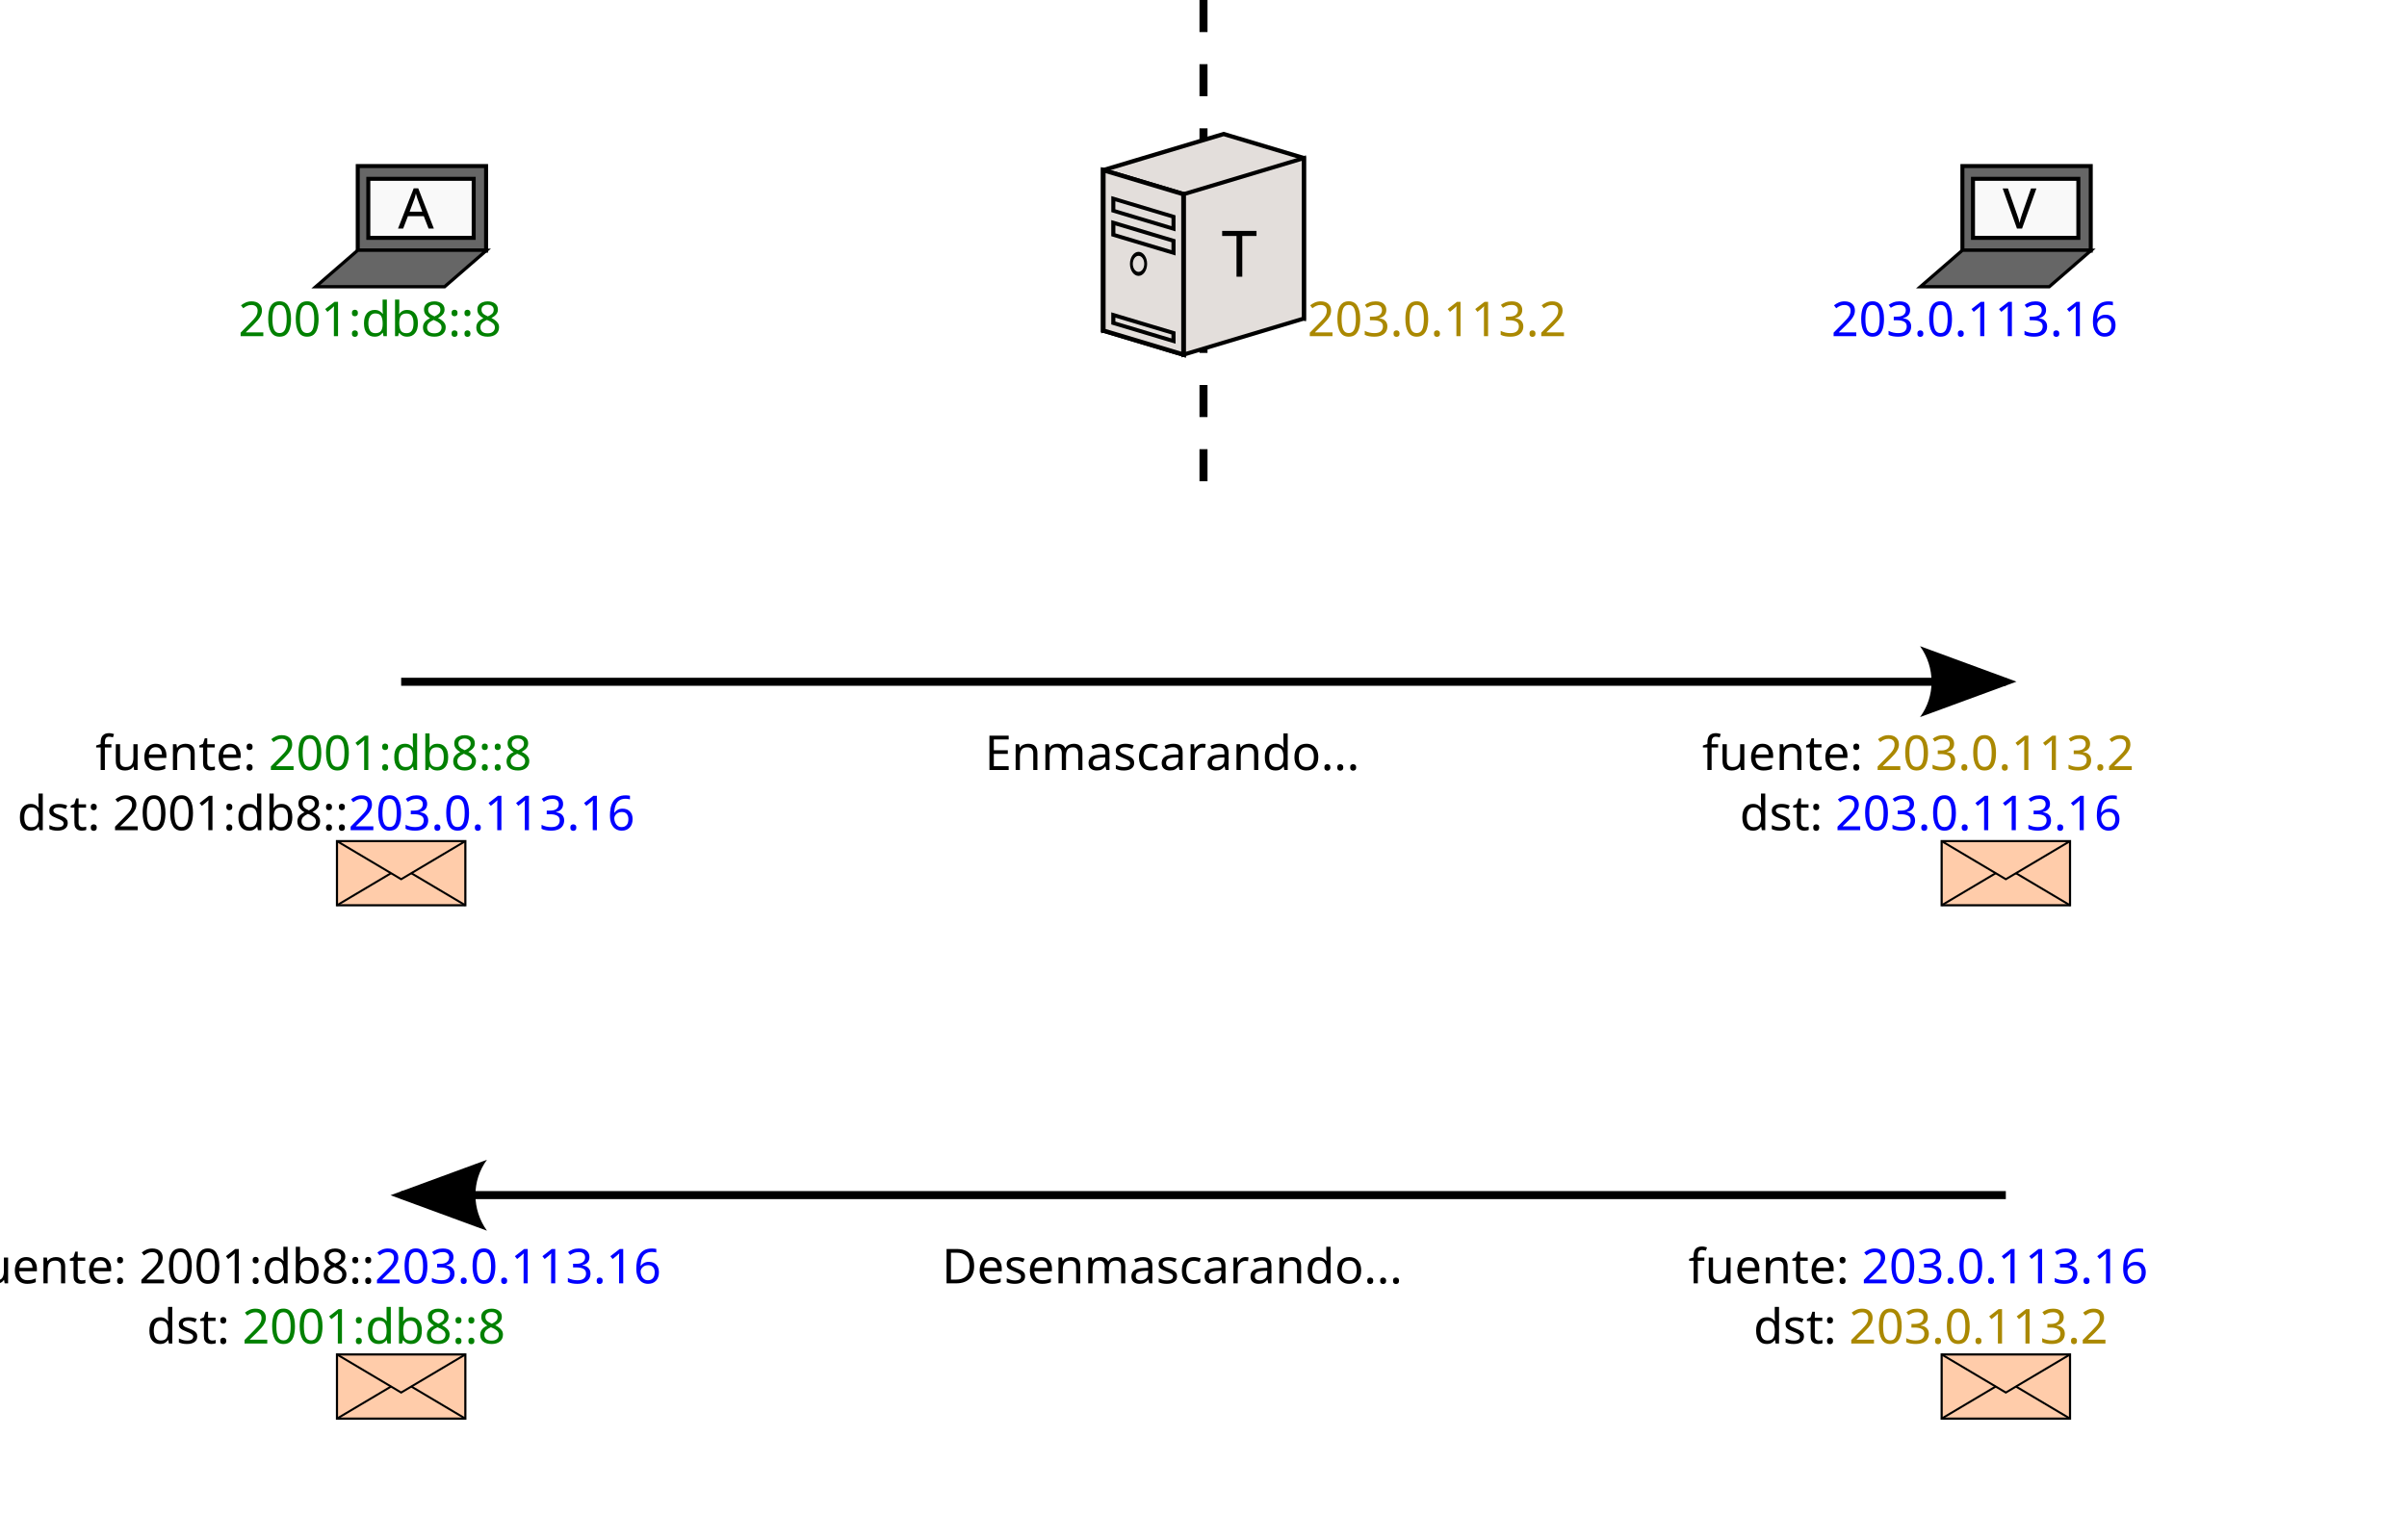
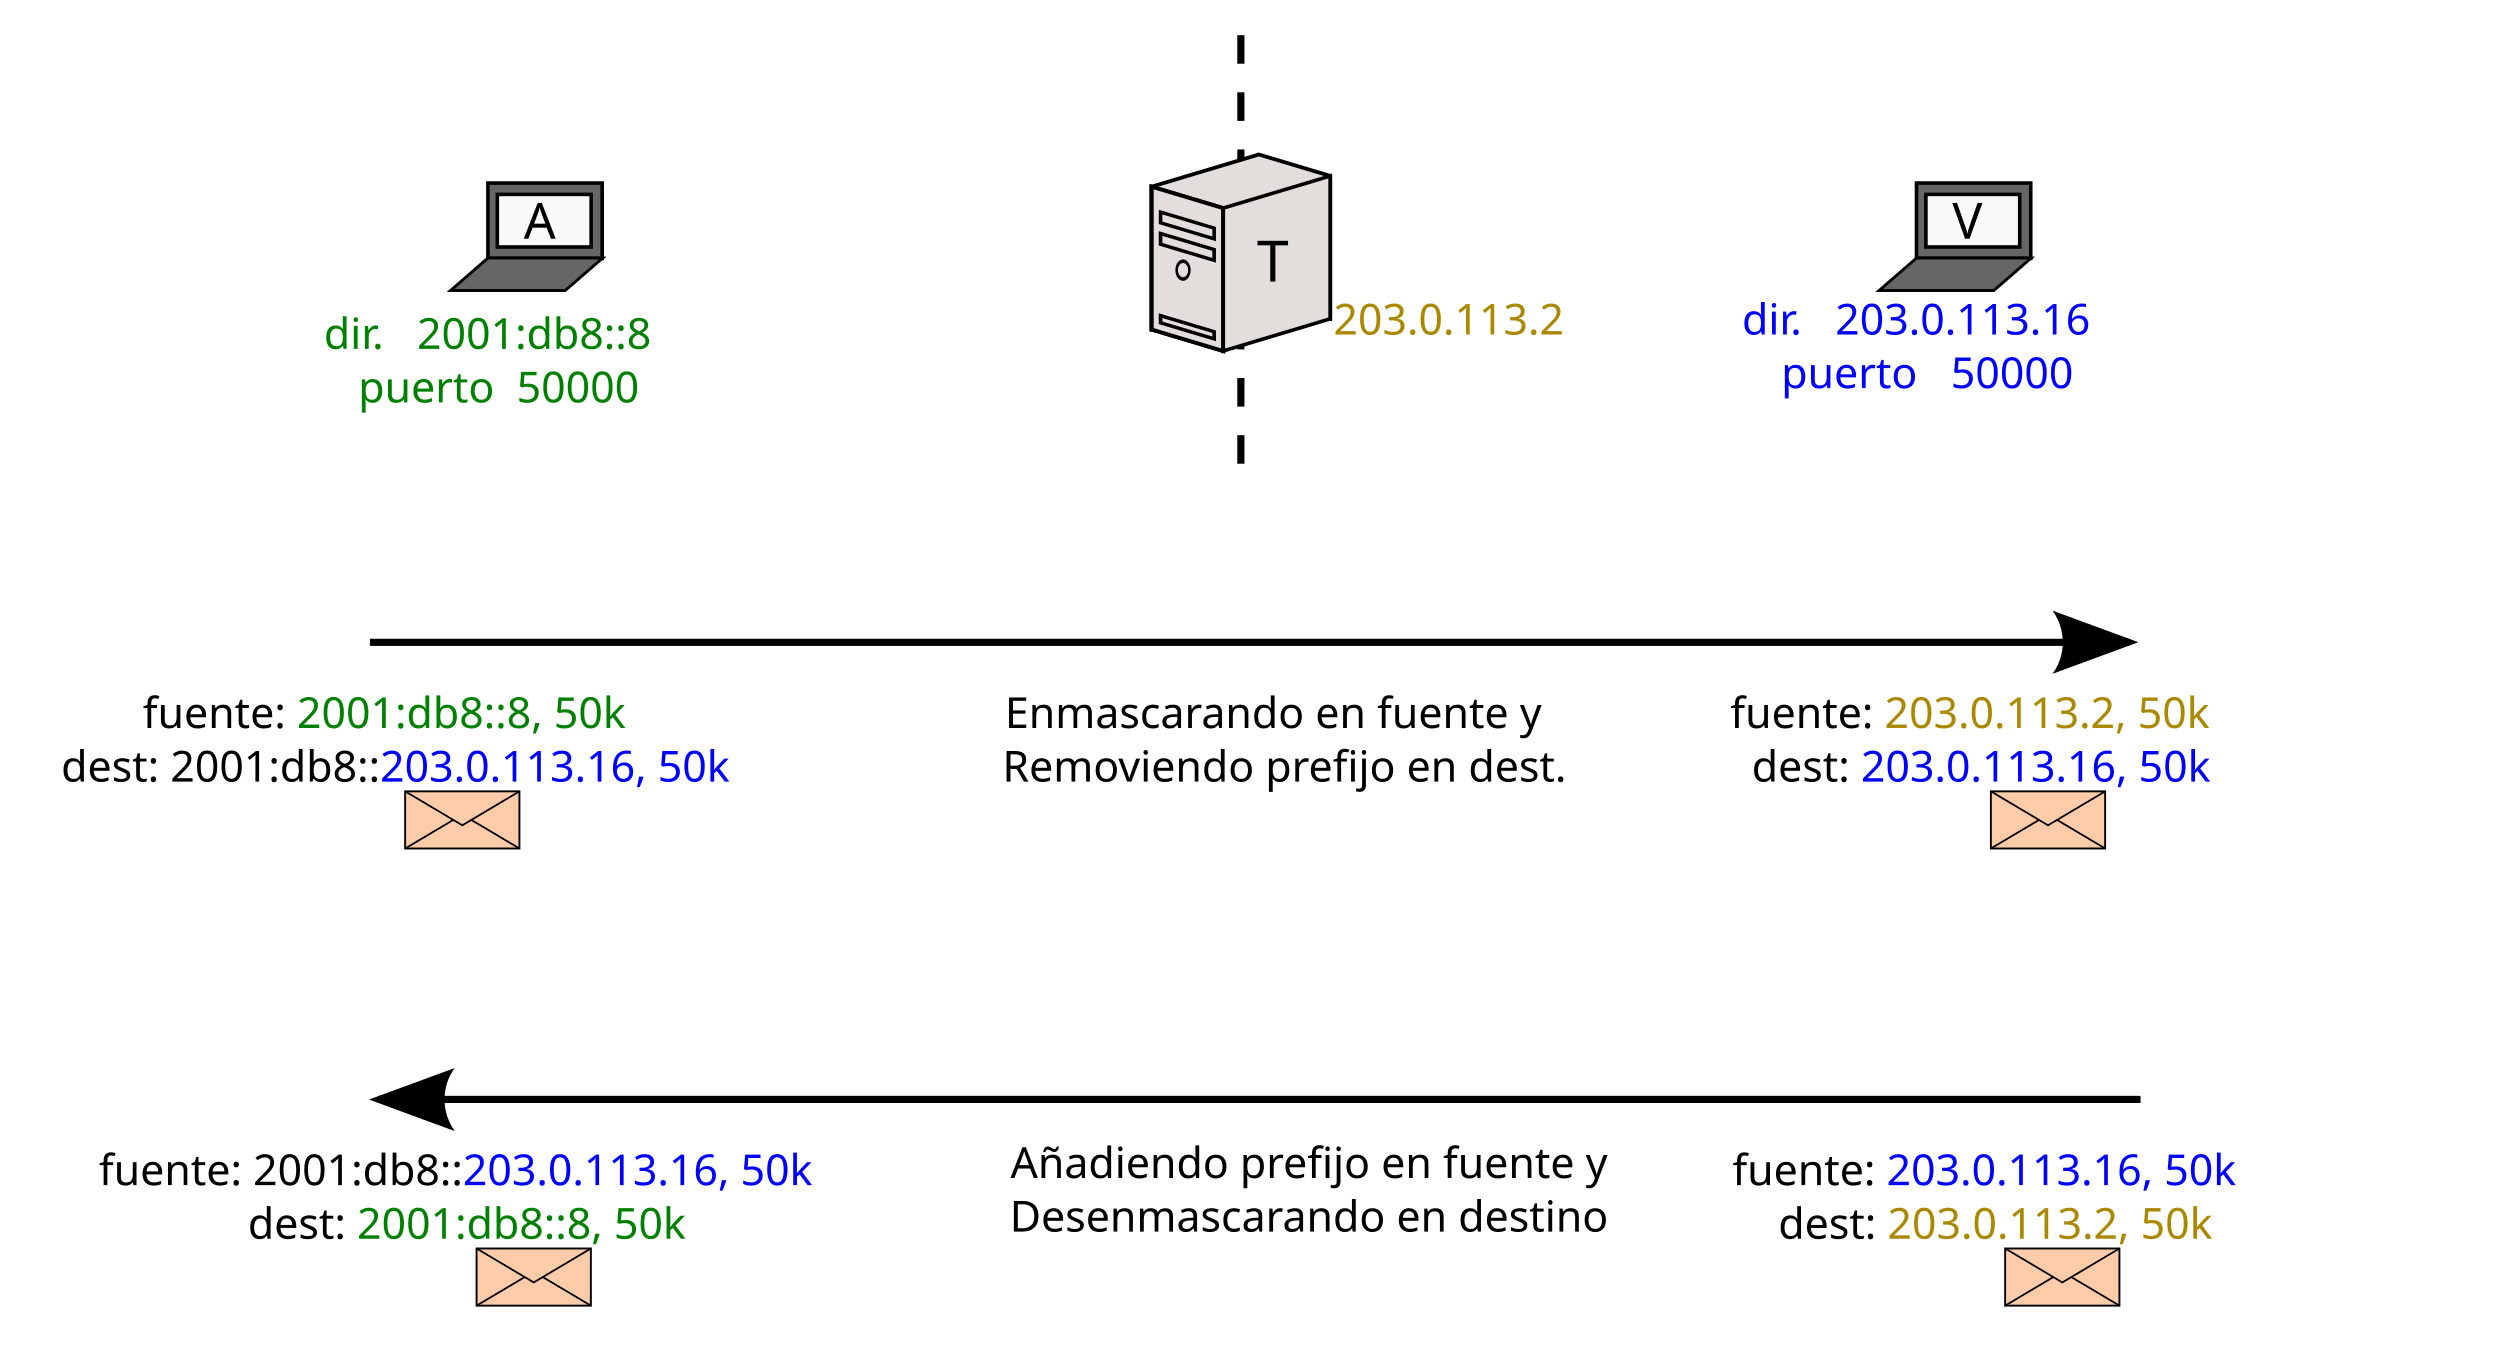
- <svg xmlns="http://www.w3.org/2000/svg" xmlns:xlink="http://www.w3.org/1999/xlink" width="600" height="384" id="svg2" version="1.1">
+ <svg xmlns="http://www.w3.org/2000/svg" xmlns:xlink="http://www.w3.org/1999/xlink" width="700" height="384" id="svg2" version="1.1">
  <defs id="defs4">
    <marker orient="auto" refY="0" refX="0" id="Arrow2Lend" style="overflow:visible">
      <path id="path4784" style="fill-rule:evenodd;stroke-width:0.625;stroke-linejoin:round" d="M 8.719,4.034 -2.207,0.016 8.719,-4.002 c -1.745,2.372 -1.735,5.617 -6e-7,8.035 z" transform="matrix(-1.1,0,0,-1.1,-1.1,0)" />
    </marker>
    <marker orient="auto" refY="0" refX="0" id="Arrow2Lstart" style="overflow:visible">
      <path id="path4781" style="fill-rule:evenodd;stroke-width:0.625;stroke-linejoin:round" d="M 8.719,4.034 -2.207,0.016 8.719,-4.002 c -1.745,2.372 -1.735,5.617 -6e-7,8.035 z" transform="matrix(1.1,0,0,1.1,1.1,0)" />
    </marker>
  </defs>
  <g id="layer1" transform="translate(0,-668.3622)" style="display:inline">
-     <path style="fill:none;stroke:#000000;stroke-width:2;stroke-linecap:butt;stroke-linejoin:miter;stroke-miterlimit:4;stroke-opacity:1;stroke-dasharray:8, 8;stroke-dashoffset:0" d="M 300,-128 300,0" id="path3952" transform="translate(0,796.3622)" />
-     <g transform="translate(275.0219,507.1521)" style="display:inline" id="g4244">
-       <path id="rect4226" d="m 30,194.625 -30,9 0,40 30,-9 20,6 0,-40 -20,-6 z" style="fill:#e3dedb;stroke:#000000;stroke-width:1.057;stroke-miterlimit:4;stroke-opacity:1;stroke-dasharray:none;stroke-dashoffset:0;display:inline" />
-       <rect transform="matrix(1,0.3,0,1,0,-796.3622)" y="1000" x="0" height="40" width="20" id="rect4208" style="fill:#ffe680;stroke:#000000;stroke-width:1.145;stroke-miterlimit:4;stroke-opacity:1;stroke-dasharray:none;stroke-dashoffset:0;display:inline" />
-       <rect style="fill:#e3dedb;stroke:#000000;stroke-width:1.057;stroke-miterlimit:4;stroke-opacity:1;stroke-dasharray:none;stroke-dashoffset:0;display:inline" id="rect4210" width="30" height="40" x="20" y="1012" transform="matrix(1,-0.3,0,1,0,-796.3622)" />
-       <rect style="fill:#e3dedb;stroke:#000000;stroke-width:1.145;stroke-miterlimit:4;stroke-opacity:1;stroke-dasharray:none;stroke-dashoffset:0;display:inline" id="rect4234" width="20" height="40" x="0" y="1000" transform="matrix(1,0.3,0,1,0,-796.3622)" />
-       <rect transform="matrix(1,0.3,0,1,0,0)" y="210" x="2.5" height="3" width="15" id="rect4236" style="fill:none;stroke:#000000;stroke-width:1.001;stroke-miterlimit:4;stroke-opacity:1;stroke-dasharray:none;stroke-dashoffset:0;display:inline" />
-       <rect style="fill:none;stroke:#000000;stroke-width:1.022;stroke-miterlimit:4;stroke-opacity:1;stroke-dasharray:none;stroke-dashoffset:0;display:inline" id="rect4238" width="15" height="3" x="2.5" y="216" transform="matrix(1,0.3,0,1,0,0)" />
-       <rect transform="matrix(1,0.3,0,1,0,0)" y="239" x="2.5" height="2" width="15" id="rect4240" style="fill:none;stroke:#000000;stroke-width:1.022;stroke-miterlimit:4;stroke-opacity:1;stroke-dasharray:none;stroke-dashoffset:0;display:inline" />
-       <path transform="matrix(0.7130212,0,0,1,2.008852,0)" d="M 12,227 A 2.5,2.5 0 0 1 9.5,229.5 2.5,2.5 0 0 1 7,227 2.5,2.5 0 0 1 9.5,224.5 2.5,2.5 0 0 1 12,227 Z" id="path4242" style="fill:none;stroke:#000000;stroke-width:1;stroke-miterlimit:4;stroke-opacity:1;stroke-dasharray:none;stroke-dashoffset:0" />
+     <path style="fill:none;stroke:#000000;stroke-width:2;stroke-linecap:butt;stroke-linejoin:miter;stroke-miterlimit:4;stroke-dasharray:8, 8;stroke-dashoffset:0;stroke-opacity:1" d="m 347.441,678.208 0,128" id="path3952" />
+     <g transform="translate(322.4624,516.9982)" style="display:inline" id="g4244">
+       <path id="rect4226" d="m 30,194.625 -30,9 0,40 30,-9 20,6 0,-40 -20,-6 z" style="display:inline;fill:#e3dedb;stroke:#000000;stroke-width:1.057;stroke-miterlimit:4;stroke-dasharray:none;stroke-dashoffset:0;stroke-opacity:1" />
+       <rect transform="matrix(1,0.3,0,1,0,-796.3622)" y="1000" x="0" height="40" width="20" id="rect4208" style="display:inline;fill:#ffe680;stroke:#000000;stroke-width:1.145;stroke-miterlimit:4;stroke-dasharray:none;stroke-dashoffset:0;stroke-opacity:1" />
+       <rect style="display:inline;fill:#e3dedb;stroke:#000000;stroke-width:1.057;stroke-miterlimit:4;stroke-dasharray:none;stroke-dashoffset:0;stroke-opacity:1" id="rect4210" width="30" height="40" x="20" y="1012" transform="matrix(1,-0.3,0,1,0,-796.3622)" />
+       <rect style="display:inline;fill:#e3dedb;stroke:#000000;stroke-width:1.145;stroke-miterlimit:4;stroke-dasharray:none;stroke-dashoffset:0;stroke-opacity:1" id="rect4234" width="20" height="40" x="0" y="1000" transform="matrix(1,0.3,0,1,0,-796.3622)" />
+       <rect transform="matrix(1,0.3,0,1,0,0)" y="210" x="2.5" height="3" width="15" id="rect4236" style="display:inline;fill:none;stroke:#000000;stroke-width:1.001;stroke-miterlimit:4;stroke-dasharray:none;stroke-dashoffset:0;stroke-opacity:1" />
+       <rect style="display:inline;fill:none;stroke:#000000;stroke-width:1.022;stroke-miterlimit:4;stroke-dasharray:none;stroke-dashoffset:0;stroke-opacity:1" id="rect4238" width="15" height="3" x="2.5" y="216" transform="matrix(1,0.3,0,1,0,0)" />
+       <rect transform="matrix(1,0.3,0,1,0,0)" y="239" x="2.5" height="2" width="15" id="rect4240" style="display:inline;fill:none;stroke:#000000;stroke-width:1.022;stroke-miterlimit:4;stroke-dasharray:none;stroke-dashoffset:0;stroke-opacity:1" />
+       <circle transform="matrix(0.7130212,0,0,1,2.008852,0)" id="path4242" style="fill:none;stroke:#000000;stroke-width:1;stroke-miterlimit:4;stroke-dasharray:none;stroke-dashoffset:0;stroke-opacity:1" cx="9.5" cy="227" r="2.5" />
    </g>
-     <g id="g3848" transform="matrix(0.5,0,0,0.5,84,367.9134)">
-       <path id="rect3839" d="m 0,1020.362 64,0 0,32 -64,0 z" style="fill:#ffccaa;fill-opacity:1;stroke:#000000;stroke-width:1.071;stroke-miterlimit:4;stroke-opacity:1;stroke-dashoffset:0" />
+     <g id="g3848" transform="matrix(0.5,0,0,0.5,113.4406,379.7595)">
+       <path id="rect3839" d="m 0,1020.362 64,0 0,32 -64,0 z" style="fill:#ffccaa;fill-opacity:1;stroke:#000000;stroke-width:1.071;stroke-miterlimit:4;stroke-dashoffset:0;stroke-opacity:1" />
      <path transform="translate(0,540.3622)" id="path3841" d="m 0,480 32,19 32,-19" style="fill:none;stroke:#000000;stroke-width:1px;stroke-linecap:butt;stroke-linejoin:miter;stroke-opacity:1" />
      <path style="fill:none;stroke:#000000;stroke-width:1px;stroke-linecap:butt;stroke-linejoin:miter;stroke-opacity:1" d="m 0,1052.362 26.994,-16.027 m 10.027,0.01 L 64,1052.362" id="path3843" />
    </g>
-     <text xml:space="preserve" style="font-style:normal;font-weight:normal;font-size:12px;line-height:125%;font-family:Sans;text-align:center;letter-spacing:0px;word-spacing:0px;text-anchor:middle;fill:#000000;fill-opacity:1;stroke:none" x="500" y="988.362" id="text4173">
-       <tspan id="tspan4175" x="500" y="988.362">fuente: <tspan style="fill:#0000ff" id="tspan3041">203.0.113.16</tspan>
+     <text xml:space="preserve" style="font-style:normal;font-weight:normal;font-size:12px;line-height:125%;font-family:Sans;text-align:center;letter-spacing:0px;word-spacing:0px;text-anchor:middle;fill:#000000;fill-opacity:1;stroke:none" x="577.441" y="1000.208" id="text4173">
+       <tspan id="tspan4175" x="577.441" y="1000.208">fuente: <tspan style="fill:#0000ff" id="tspan3041">203.0.113.16, 50k</tspan>
      </tspan>
-       <tspan x="500" y="1003.362" id="tspan4177">dst: <tspan style="fill:#aa8800" id="tspan3049">203.0.113.2</tspan>
+       <tspan x="577.441" y="1015.208" id="tspan4177">dest: <tspan style="fill:#aa8800" id="tspan3049">203.0.113.2, 50k</tspan>
      </tspan>
    </text>
-     <text xml:space="preserve" style="font-style:normal;font-weight:normal;font-size:12px;line-height:125%;font-family:Sans;text-align:center;letter-spacing:0px;word-spacing:0px;text-anchor:middle;fill:#000000;fill-opacity:1;stroke:none" x="300" y="988.362" id="text4197">
-       <tspan x="300" y="988.362" id="tspan3122">Desenmascarando...</tspan>
+     <text xml:space="preserve" style="font-style:normal;font-weight:normal;font-size:12px;line-height:125%;font-family:Sans;text-align:center;letter-spacing:0px;word-spacing:0px;text-anchor:middle;fill:#000000;fill-opacity:1;stroke:none" x="377.441" y="998.208" id="text4197">
+       <tspan x="377.441" y="998.208" id="tspan3122">Añadiendo prefijo en fuente y</tspan>
+       <tspan x="377.441" y="1013.208" id="tspan3406">Desenmascarando en destino</tspan>
+       <tspan x="377.441" y="1028.208" id="tspan3402" />
+       <tspan x="377.441" y="1043.208" id="tspan3400" />
    </text>
-     <use x="0" y="0" xlink:href="#g3848" id="use4203" transform="translate(400,1.7999998e-6)" width="512" height="512" />
-     <text id="text4205" y="988.362" x="100" style="font-style:normal;font-weight:normal;font-size:12px;line-height:125%;font-family:Sans;text-align:center;letter-spacing:0px;word-spacing:0px;text-anchor:middle;fill:#000000;fill-opacity:1;stroke:none" xml:space="preserve">
-       <tspan y="988.362" x="100" id="tspan4207">fuente: 2001:db8::<tspan style="fill:#0000ff" id="tspan3053">203.0.113.16</tspan>
+     <use x="0" y="0" xlink:href="#g3848" id="use4203" transform="translate(444,1.7999999e-6)" width="512" height="512" />
+     <text id="text4205" y="1000.208" x="149.441" style="font-style:normal;font-weight:normal;font-size:12px;line-height:125%;font-family:Sans;text-align:center;letter-spacing:0px;word-spacing:0px;text-anchor:middle;fill:#000000;fill-opacity:1;stroke:none" xml:space="preserve">
+       <tspan y="1000.208" x="149.441" id="tspan4207">fuente: 2001:db8::<tspan style="fill:#0000ff" id="tspan3053">203.0.113.16, 50k</tspan>
      </tspan>
-       <tspan id="tspan4209" y="1003.362" x="100">dst: <tspan style="fill:#008000" id="tspan3045">2001:db8::8</tspan>
+       <tspan id="tspan4209" y="1015.208" x="149.441">dest: <tspan style="fill:#008000" id="tspan3045">2001:db8::8, 50k</tspan>
      </tspan>
    </text>
-     <text id="text4219" y="860.362" x="500" style="font-style:normal;font-weight:normal;font-size:12px;line-height:125%;font-family:Sans;text-align:center;letter-spacing:0px;word-spacing:0px;text-anchor:middle;fill:#000000;fill-opacity:1;stroke:none" xml:space="preserve">
-       <tspan y="860.362" x="500" id="tspan4221">fuente: <tspan style="fill:#aa8800" id="tspan3047">203.0.113.2</tspan>
+     <text id="text4219" y="872.208" x="573.441" style="font-style:normal;font-weight:normal;font-size:12px;line-height:125%;font-family:Sans;text-align:center;letter-spacing:0px;word-spacing:0px;text-anchor:middle;fill:#000000;fill-opacity:1;stroke:none" xml:space="preserve">
+       <tspan y="872.208" x="573.441" id="tspan4221">fuente: <tspan style="fill:#aa8800" id="tspan3047">203.0.113.2, 50k</tspan>
      </tspan>
-       <tspan id="tspan4223" y="875.362" x="500">dst: <tspan style="fill:#0000ff" id="tspan3039">203.0.113.16</tspan>
+       <tspan id="tspan4223" y="887.208" x="573.441">dest: <tspan style="fill:#0000ff" id="tspan3039">203.0.113.16, 50k</tspan>
      </tspan>
    </text>
-     <text id="text4225" y="860.362" x="300" style="font-style:normal;font-weight:normal;font-size:12px;line-height:125%;font-family:Sans;text-align:center;letter-spacing:0px;word-spacing:0px;text-anchor:middle;fill:#000000;fill-opacity:1;stroke:none" xml:space="preserve">
-       <tspan y="860.362" x="300" id="tspan3130">Enmascarando...</tspan>
+     <text id="text4225" y="872.208" x="367.441" style="font-style:normal;font-weight:normal;font-size:12px;line-height:125%;font-family:Sans;text-align:center;letter-spacing:0px;word-spacing:0px;text-anchor:middle;fill:#000000;fill-opacity:1;stroke:none" xml:space="preserve">
+       <tspan y="872.208" x="367.441" id="tspan3130">Enmascarando en fuente y</tspan>
+       <tspan y="887.208" x="367.441" id="tspan3398">Removiendo prefijo en dest.</tspan>
    </text>
-     <use height="512" width="512" transform="translate(400,128)" id="use4231" xlink:href="#g3848" y="0" x="0" />
-     <text xml:space="preserve" style="font-style:normal;font-weight:normal;font-size:12px;line-height:125%;font-family:Sans;text-align:center;letter-spacing:0px;word-spacing:0px;text-anchor:middle;fill:#000000;fill-opacity:1;stroke:none" x="100" y="860.362" id="text4233">
-       <tspan x="100" y="860.362" id="tspan4237">fuente: <tspan style="fill:#008000" id="tspan3043">2001:db8::8</tspan>
+     <use height="512" width="512" transform="translate(448,128)" id="use4231" xlink:href="#g3848" y="0" x="0" />
+     <text xml:space="preserve" style="font-style:normal;font-weight:normal;font-size:12px;line-height:125%;font-family:Sans;text-align:center;letter-spacing:0px;word-spacing:0px;text-anchor:middle;fill:#000000;fill-opacity:1;stroke:none" x="129.441" y="872.208" id="text4233">
+       <tspan x="129.441" y="872.208" id="tspan4237">fuente: <tspan style="fill:#008000" id="tspan3043">2001:db8::8, 50k</tspan>
      </tspan>
-       <tspan x="100" y="875.362" id="tspan4241">dst: 2001:db8::<tspan style="fill:#0000ff" id="tspan3051">203.0.113.16</tspan>
+       <tspan x="129.441" y="887.208" id="tspan4241">dest: 2001:db8::<tspan style="fill:#0000ff" id="tspan3051">203.0.113.16, 50k</tspan>
      </tspan>
    </text>
-     <path style="fill:none;stroke:#000000;stroke-width:2;stroke-linecap:butt;stroke-linejoin:miter;stroke-miterlimit:4;stroke-opacity:1;stroke-dasharray:none;marker-end:url(#Arrow2Lend)" d="m 100,838.362 400,0" id="path4243" />
-     <path id="path4429" d="m 100,966.362 400,0" style="fill:none;stroke:#000000;stroke-width:2;stroke-linecap:butt;stroke-linejoin:miter;stroke-miterlimit:4;stroke-opacity:1;stroke-dasharray:none;marker-start:url(#Arrow2Lstart);marker-end:none" />
-     <use x="0" y="0" xlink:href="#g3848" id="use4805" width="512" height="512" transform="translate(0,128)" />
-     <text xml:space="preserve" style="font-size:12px;font-style:normal;font-weight:normal;text-align:center;line-height:125%;letter-spacing:0px;word-spacing:0px;text-anchor:middle;fill:#0000ff;fill-opacity:1;stroke:none;display:inline;font-family:Sans" x="500" y="752.192" id="text3117">
-       <tspan id="tspan3119" x="500" y="752.192">203.0.113.16</tspan>
+     <path style="fill:none;stroke:#000000;stroke-width:2;stroke-linecap:butt;stroke-linejoin:miter;stroke-miterlimit:4;stroke-dasharray:none;stroke-opacity:1;marker-end:url(#Arrow2Lend)" d="m 103.58,848.216 492.512,0" id="path4243" />
+     <path id="path4429" d="m 105.958,976.201 493.398,0" style="fill:none;stroke:#000000;stroke-width:2;stroke-linecap:butt;stroke-linejoin:miter;stroke-miterlimit:4;stroke-dasharray:none;stroke-opacity:1;marker-start:url(#Arrow2Lstart);marker-end:none" />
+     <use x="0" y="0" xlink:href="#g3848" id="use4805" width="512" height="512" transform="translate(20,128)" />
+     <text xml:space="preserve" style="font-style:normal;font-weight:normal;font-size:12px;line-height:125%;font-family:Sans;text-align:center;letter-spacing:0px;word-spacing:0px;text-anchor:middle;display:inline;fill:#0000ff;fill-opacity:1;stroke:none" x="547.441" y="762.038" id="text3117">
+       <tspan id="tspan3119" x="547.441" y="762.038">dir.   203.0.113.16</tspan>
+       <tspan x="547.441" y="777.038" id="tspan3516">puerto   50000</tspan>
    </text>
-     <text xml:space="preserve" style="font-size:12px;font-style:normal;font-weight:normal;text-align:center;line-height:125%;letter-spacing:0px;word-spacing:0px;text-anchor:middle;fill:#008000;fill-opacity:1;stroke:none;display:inline;font-family:Sans" x="100" y="752.192" id="text3125">
-       <tspan id="tspan3127" x="100" y="752.192">2001:db8::8</tspan>
+     <text xml:space="preserve" style="font-style:normal;font-weight:normal;font-size:12px;line-height:125%;font-family:Sans;text-align:center;letter-spacing:0px;word-spacing:0px;text-anchor:middle;display:inline;fill:#008000;fill-opacity:1;stroke:none" x="147.441" y="766.038" id="text3125">
+       <tspan id="tspan3127" x="147.441" y="766.038">dir.   2001:db8::8</tspan>
+       <tspan x="147.441" y="781.038" id="tspan3514">puerto  50000</tspan>
    </text>
-     <g id="g3141" style="display:inline" transform="matrix(0.7270794,0,0,0.7270794,69.18133,-81.19368)">
+     <g id="g3141" style="display:inline" transform="matrix(0.7270794,0,0,0.7270794,116.6219,-71.34753)">
      <rect style="fill:#666666;stroke:#000000;stroke-width:1.375;stroke-miterlimit:4;stroke-dasharray:none" id="rect3143" width="44" height="29" x="27.5" y="163.5" transform="translate(0,924.3622)" />
      <rect style="fill:#666666;stroke:#000000;stroke-width:1.699;stroke-miterlimit:4;stroke-dasharray:none" id="rect3145" width="44.176" height="19.089" x="1313.716" y="1703.361" transform="matrix(1,0,-0.7551013,0.6556081,0,0)" />
      <rect transform="translate(0,924.3622)" style="fill:#f9f9f9;stroke:#000000;stroke-width:1.375;stroke-miterlimit:4;stroke-dasharray:none" id="rect3147" width="36.125" height="20.25" x="31.125" y="167.875" />
    </g>
-     <text xml:space="preserve" style="font-size:14px;font-style:normal;font-weight:normal;line-height:125%;letter-spacing:0px;word-spacing:0px;fill:#000000;fill-opacity:1;stroke:none;display:inline;font-family:Sans" x="99.215" y="725.362" id="text3042">
-       <tspan id="tspan3044" x="99.215" y="725.362">A</tspan>
+     <text xml:space="preserve" style="font-style:normal;font-weight:normal;font-size:14px;line-height:125%;font-family:Sans;letter-spacing:0px;word-spacing:0px;display:inline;fill:#000000;fill-opacity:1;stroke:none" x="146.655" y="735.208" id="text3042">
+       <tspan id="tspan3044" x="146.655" y="735.208">A</tspan>
    </text>
-     <use x="0" y="0" xlink:href="#g3141" id="use3139" width="512" height="384" transform="translate(400,0)" />
-     <text id="text3141" y="725.362" x="499.215" style="font-size:14px;font-style:normal;font-weight:normal;line-height:125%;letter-spacing:0px;word-spacing:0px;fill:#000000;fill-opacity:1;stroke:none;display:inline;font-family:Sans" xml:space="preserve">
-       <tspan y="725.362" x="499.215" id="tspan3143">V</tspan>
+     <use x="0" y="0" xlink:href="#g3141" id="use3139" width="512" height="384" transform="translate(400,4.0958778e-8)" />
+     <text id="text3141" y="735.208" x="546.655" style="font-style:normal;font-weight:normal;font-size:14px;line-height:125%;font-family:Sans;letter-spacing:0px;word-spacing:0px;display:inline;fill:#000000;fill-opacity:1;stroke:none" xml:space="preserve">
+       <tspan y="735.208" x="546.655" id="tspan3143">V</tspan>
    </text>
-     <text xml:space="preserve" style="font-size:16px;font-style:normal;font-weight:normal;line-height:125%;letter-spacing:0px;word-spacing:0px;fill:#000000;fill-opacity:1;stroke:none;display:inline;font-family:Sans" x="304.497" y="737.362" id="text3145">
-       <tspan x="304.497" y="737.362" id="tspan3048">T</tspan>
+     <text xml:space="preserve" style="font-style:normal;font-weight:normal;font-size:16px;line-height:125%;font-family:Sans;letter-spacing:0px;word-spacing:0px;display:inline;fill:#000000;fill-opacity:1;stroke:none" x="351.937" y="747.208" id="text3145">
+       <tspan x="351.937" y="747.208" id="tspan3048">T</tspan>
    </text>
-     <text xml:space="preserve" style="font-size:12px;font-style:normal;font-weight:normal;text-align:center;line-height:125%;letter-spacing:0px;word-spacing:0px;text-anchor:middle;fill:#aa8800;fill-opacity:1;stroke:none;display:inline;font-family:Sans" x="366" y="752.192" id="text3117-2">
-       <tspan id="tspan3119-6" x="366" y="752.192">203.0.113.2</tspan>
+     <text xml:space="preserve" style="font-style:normal;font-weight:normal;font-size:12px;line-height:125%;font-family:Sans;text-align:center;letter-spacing:0px;word-spacing:0px;text-anchor:middle;display:inline;fill:#aa8800;fill-opacity:1;stroke:none" x="413.441" y="762.038" id="text3117-2">
+       <tspan id="tspan3119-6" x="413.441" y="762.038">203.0.113.2</tspan>
    </text>
  </g>
</svg>
